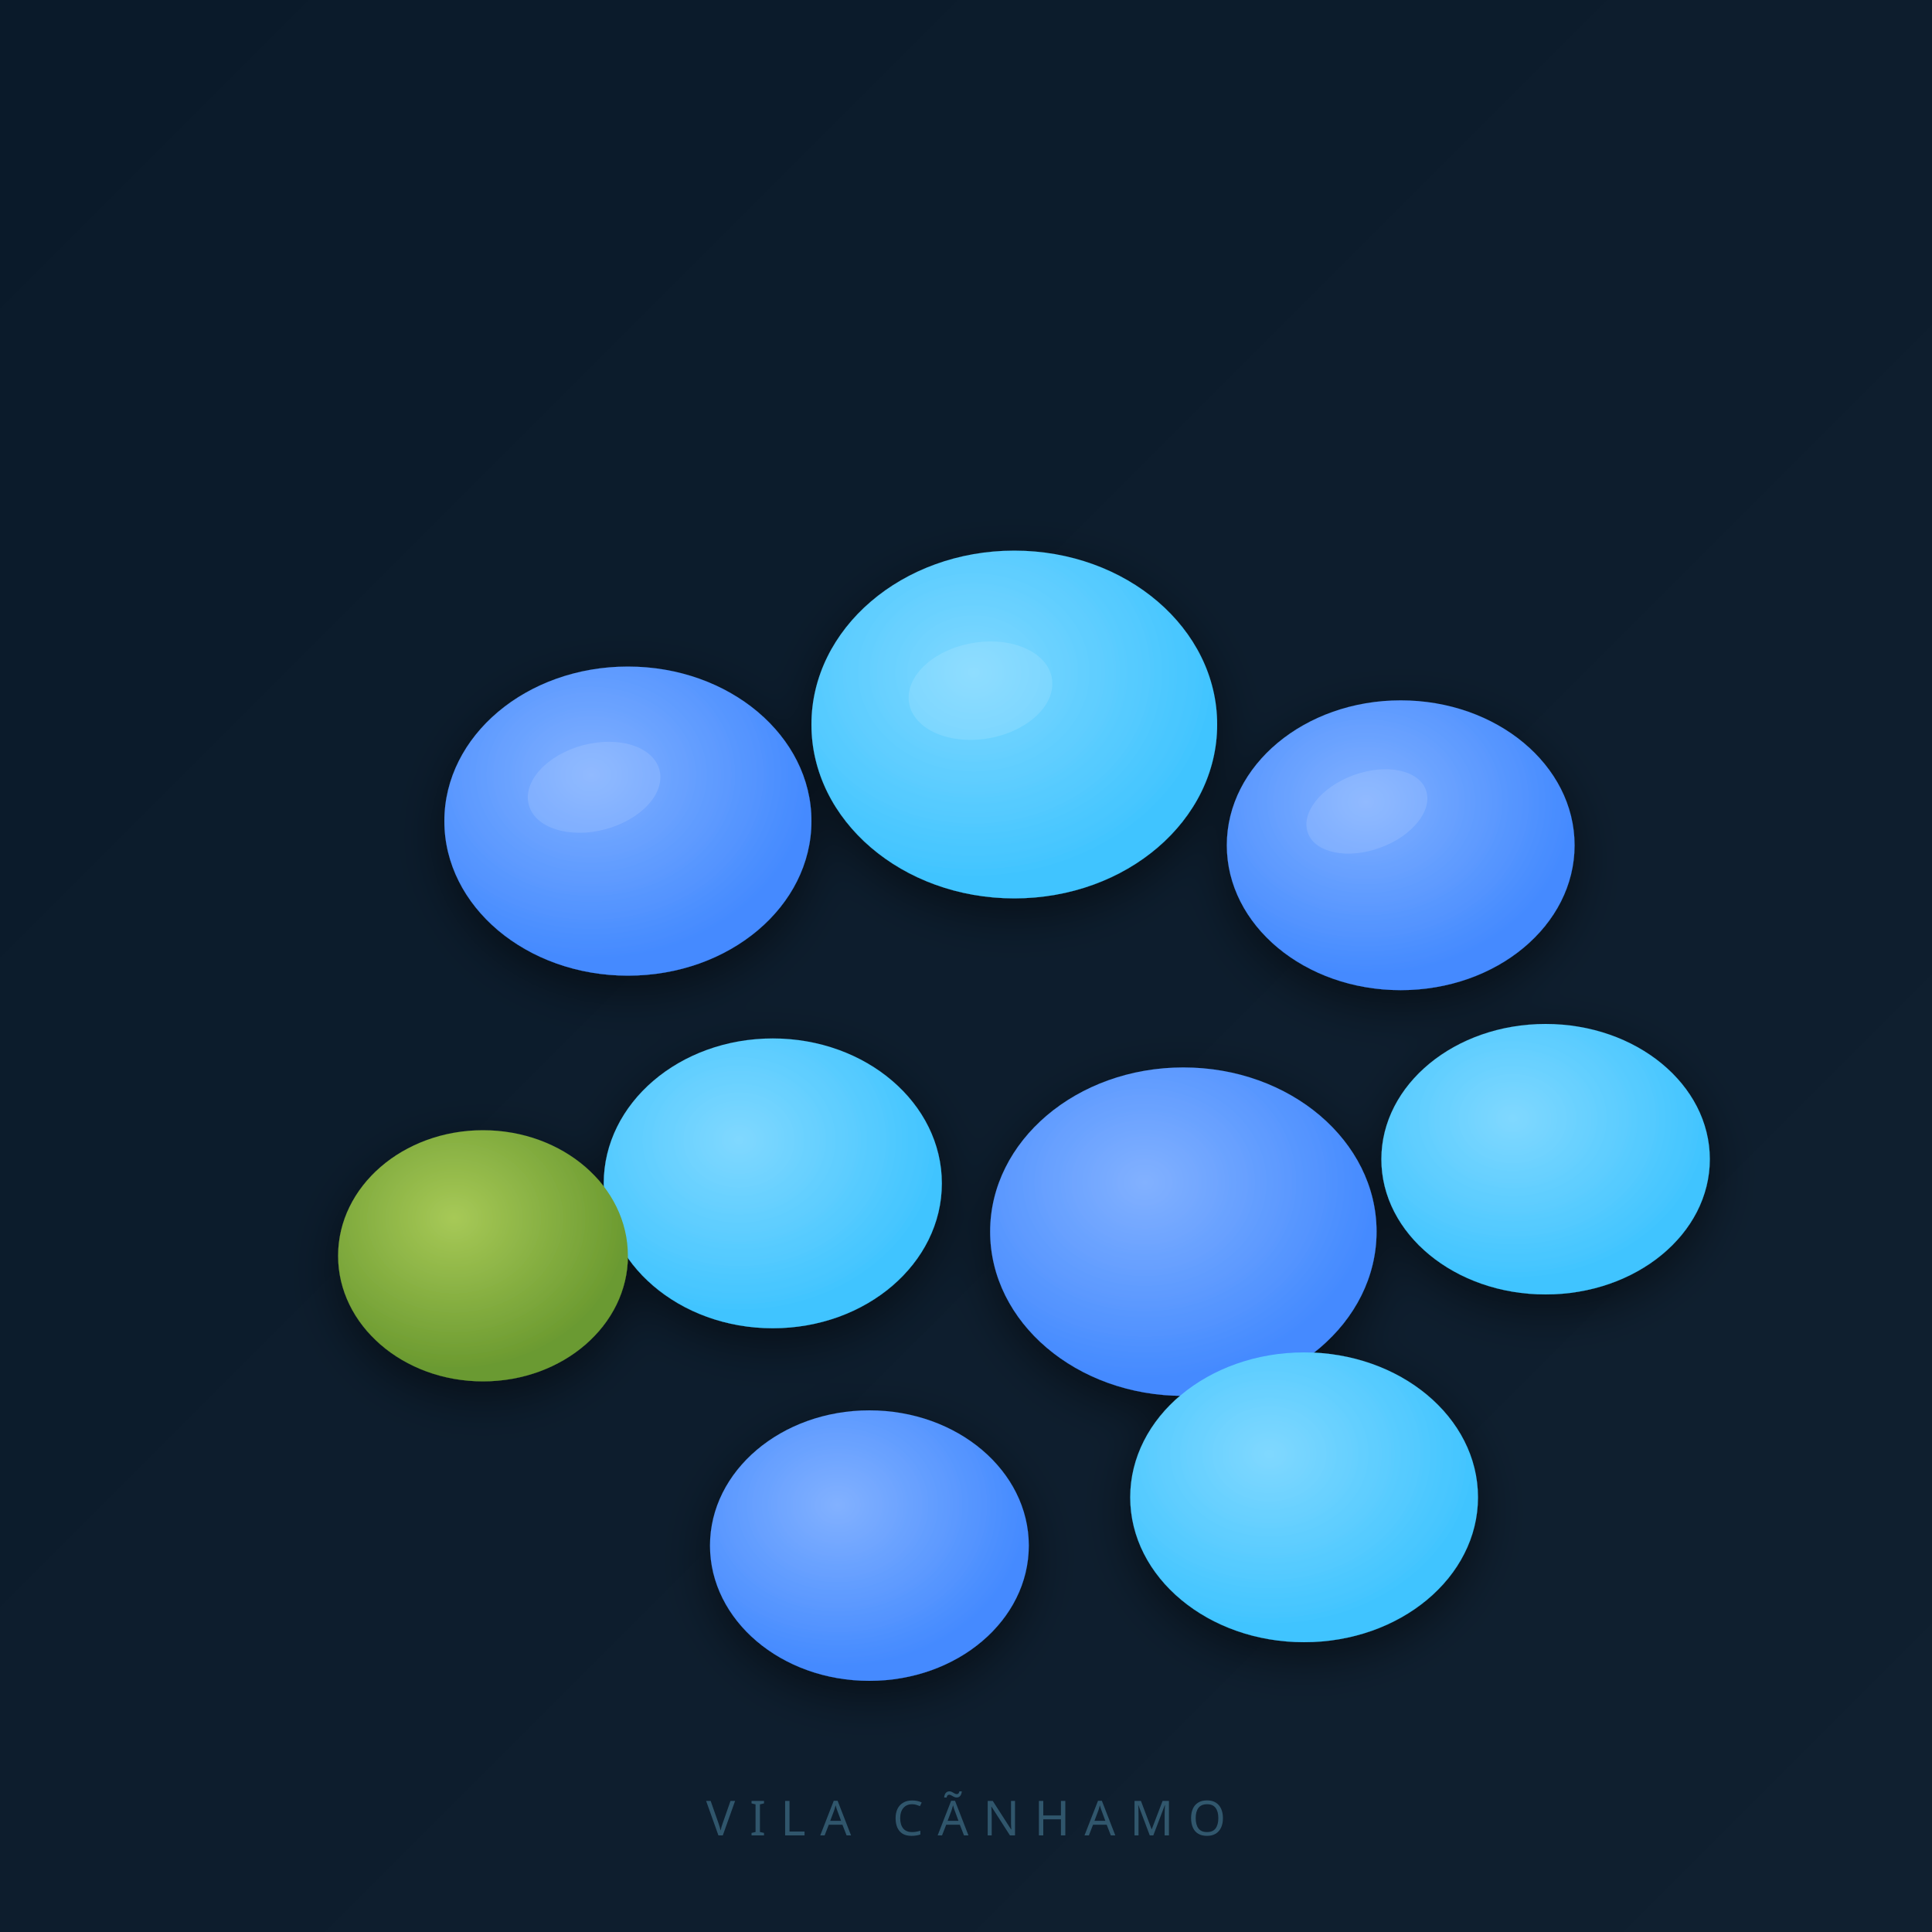
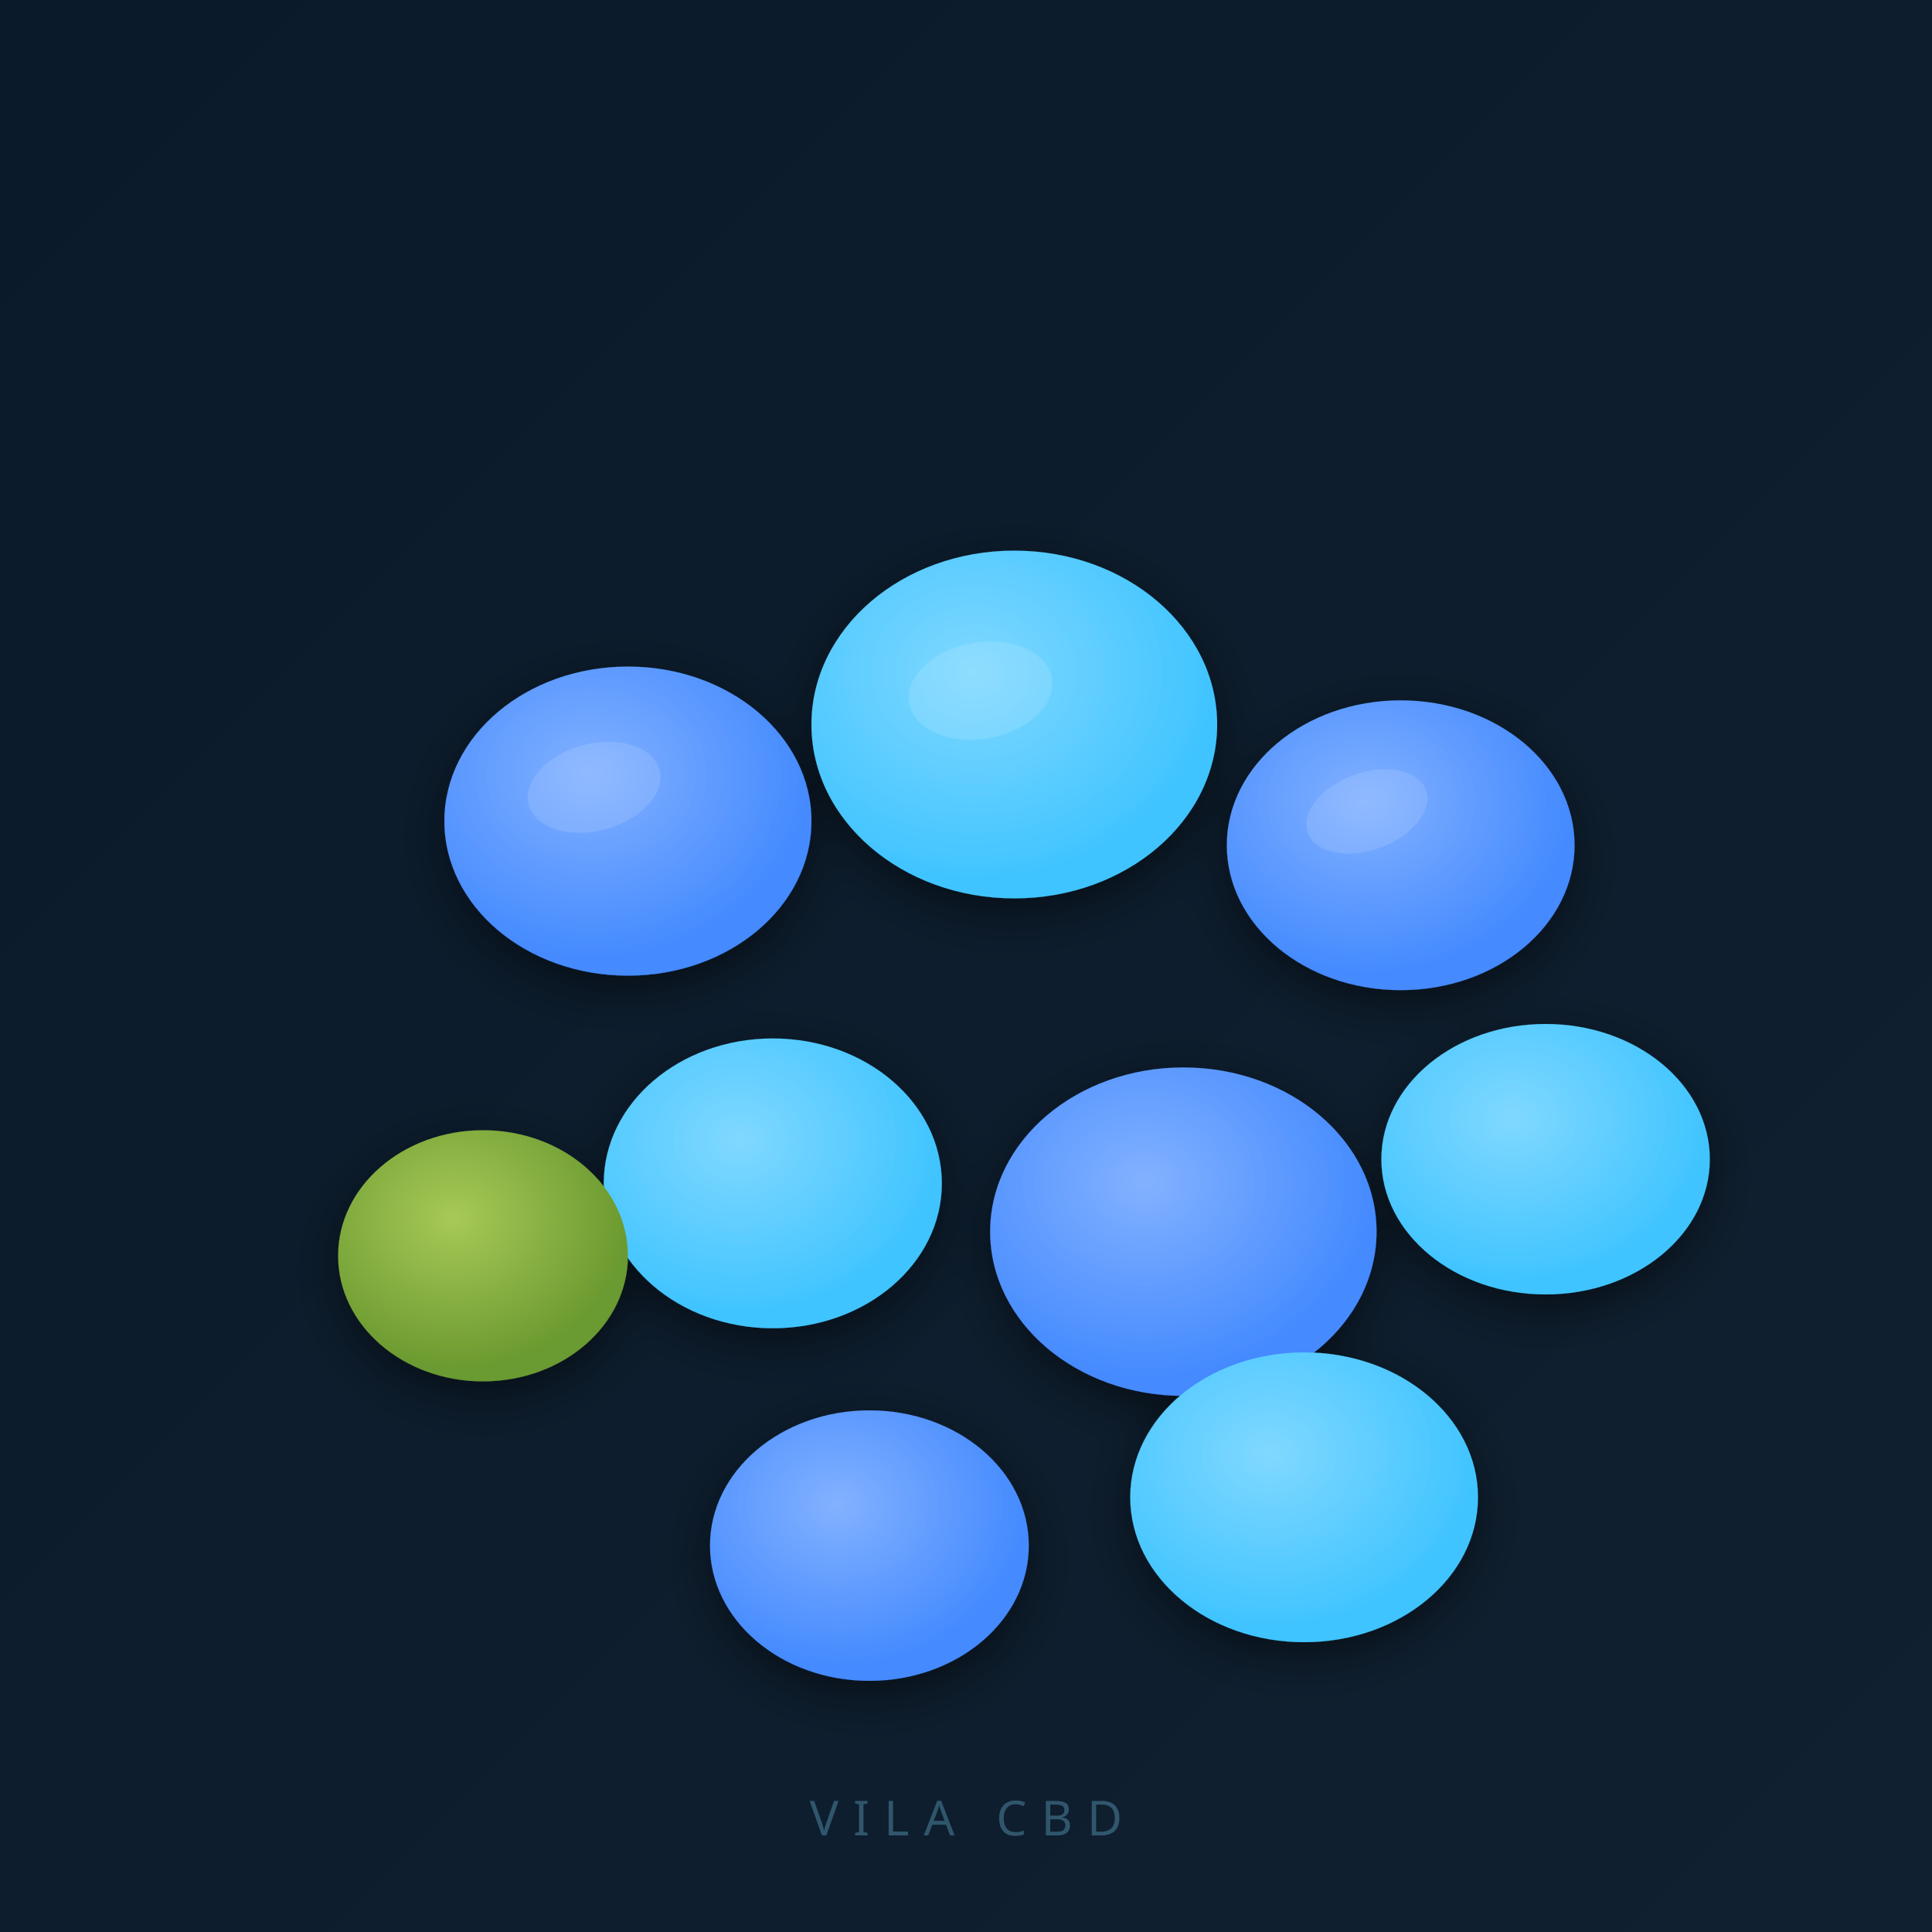
<svg xmlns="http://www.w3.org/2000/svg" viewBox="0 0 400 400">
  <defs>
    <linearGradient id="bg" x1="0%" y1="0%" x2="100%" y2="100%">
      <stop offset="0%" style="stop-color:#0a1a2a" />
      <stop offset="100%" style="stop-color:#102030" />
    </linearGradient>
    <radialGradient id="g1" cx="40%" cy="35%" r="60%">
      <stop offset="0%" style="stop-color:#82b1ff" />
      <stop offset="100%" style="stop-color:#448aff" />
    </radialGradient>
    <radialGradient id="g2" cx="40%" cy="35%" r="60%">
      <stop offset="0%" style="stop-color:#80d8ff" />
      <stop offset="100%" style="stop-color:#40c4ff" />
    </radialGradient>
    <radialGradient id="g3" cx="40%" cy="35%" r="60%">
      <stop offset="0%" style="stop-color:#a7c957" />
      <stop offset="100%" style="stop-color:#6b9a30" />
    </radialGradient>
    <filter id="shadow" x="-20%" y="-20%" width="140%" height="140%">
      <feDropShadow dx="0" dy="3" stdDeviation="5" flood-color="#000" flood-opacity="0.5" />
    </filter>
  </defs>
  <rect width="400" height="400" fill="url(#bg)" />
  <g filter="url(#shadow)">
    <ellipse cx="130" cy="170" rx="38" ry="32" fill="url(#g1)" />
    <ellipse cx="210" cy="150" rx="42" ry="36" fill="url(#g2)" />
    <ellipse cx="290" cy="175" rx="36" ry="30" fill="url(#g1)" />
    <ellipse cx="160" cy="245" rx="35" ry="30" fill="url(#g2)" />
    <ellipse cx="245" cy="255" rx="40" ry="34" fill="url(#g1)" />
    <ellipse cx="320" cy="240" rx="34" ry="28" fill="url(#g2)" />
    <ellipse cx="100" cy="260" rx="30" ry="26" fill="url(#g3)" />
    <ellipse cx="180" cy="320" rx="33" ry="28" fill="url(#g1)" />
    <ellipse cx="270" cy="310" rx="36" ry="30" fill="url(#g2)" />
  </g>
  <g opacity="0.3">
    <ellipse cx="123" cy="163" rx="14" ry="9" fill="rgba(255,255,255,0.4)" transform="rotate(-15,123,163)" />
    <ellipse cx="203" cy="143" rx="15" ry="10" fill="rgba(255,255,255,0.4)" transform="rotate(-10,203,143)" />
    <ellipse cx="283" cy="168" rx="13" ry="8" fill="rgba(255,255,255,0.4)" transform="rotate(-20,283,168)" />
  </g>
-   <text x="200" y="380" text-anchor="middle" font-family="sans-serif" font-size="10" fill="rgba(128,216,255,0.3)" letter-spacing="3">VILA CÃNHAMO</text>
+   <text x="200" y="380" text-anchor="middle" font-family="sans-serif" font-size="10" fill="rgba(128,216,255,0.3)" letter-spacing="3">VILA CBD</text>
</svg>
